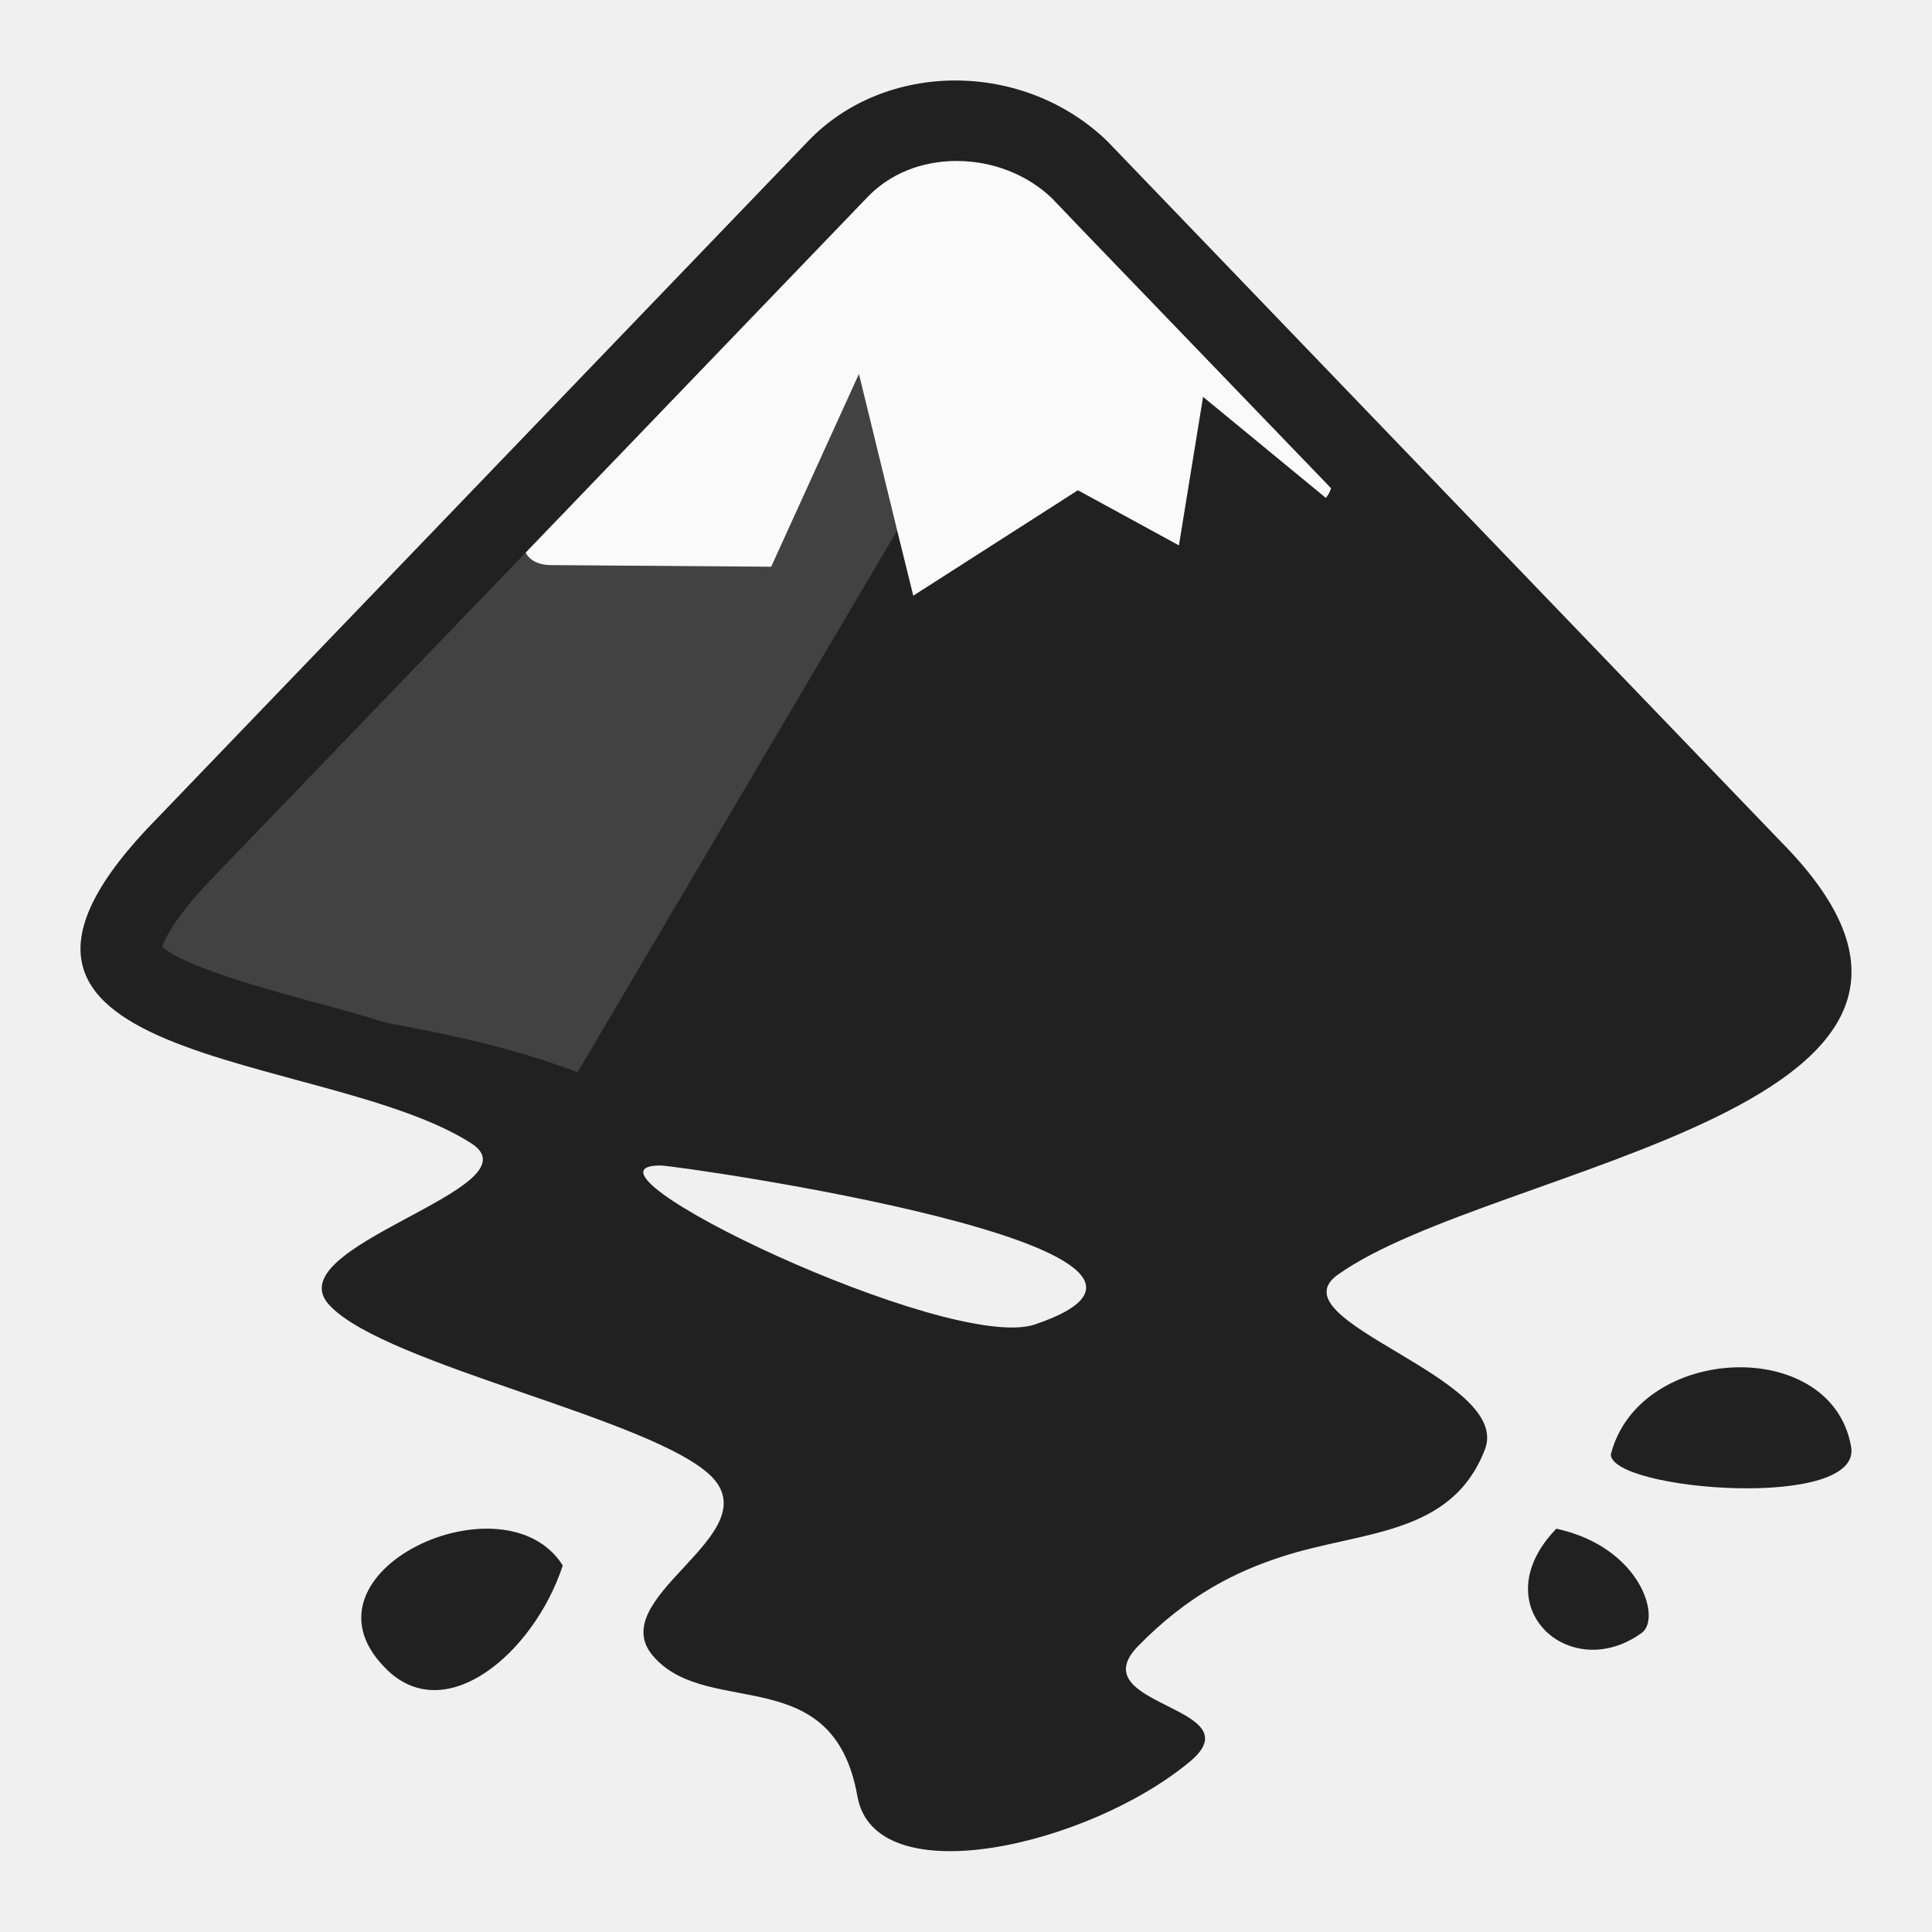
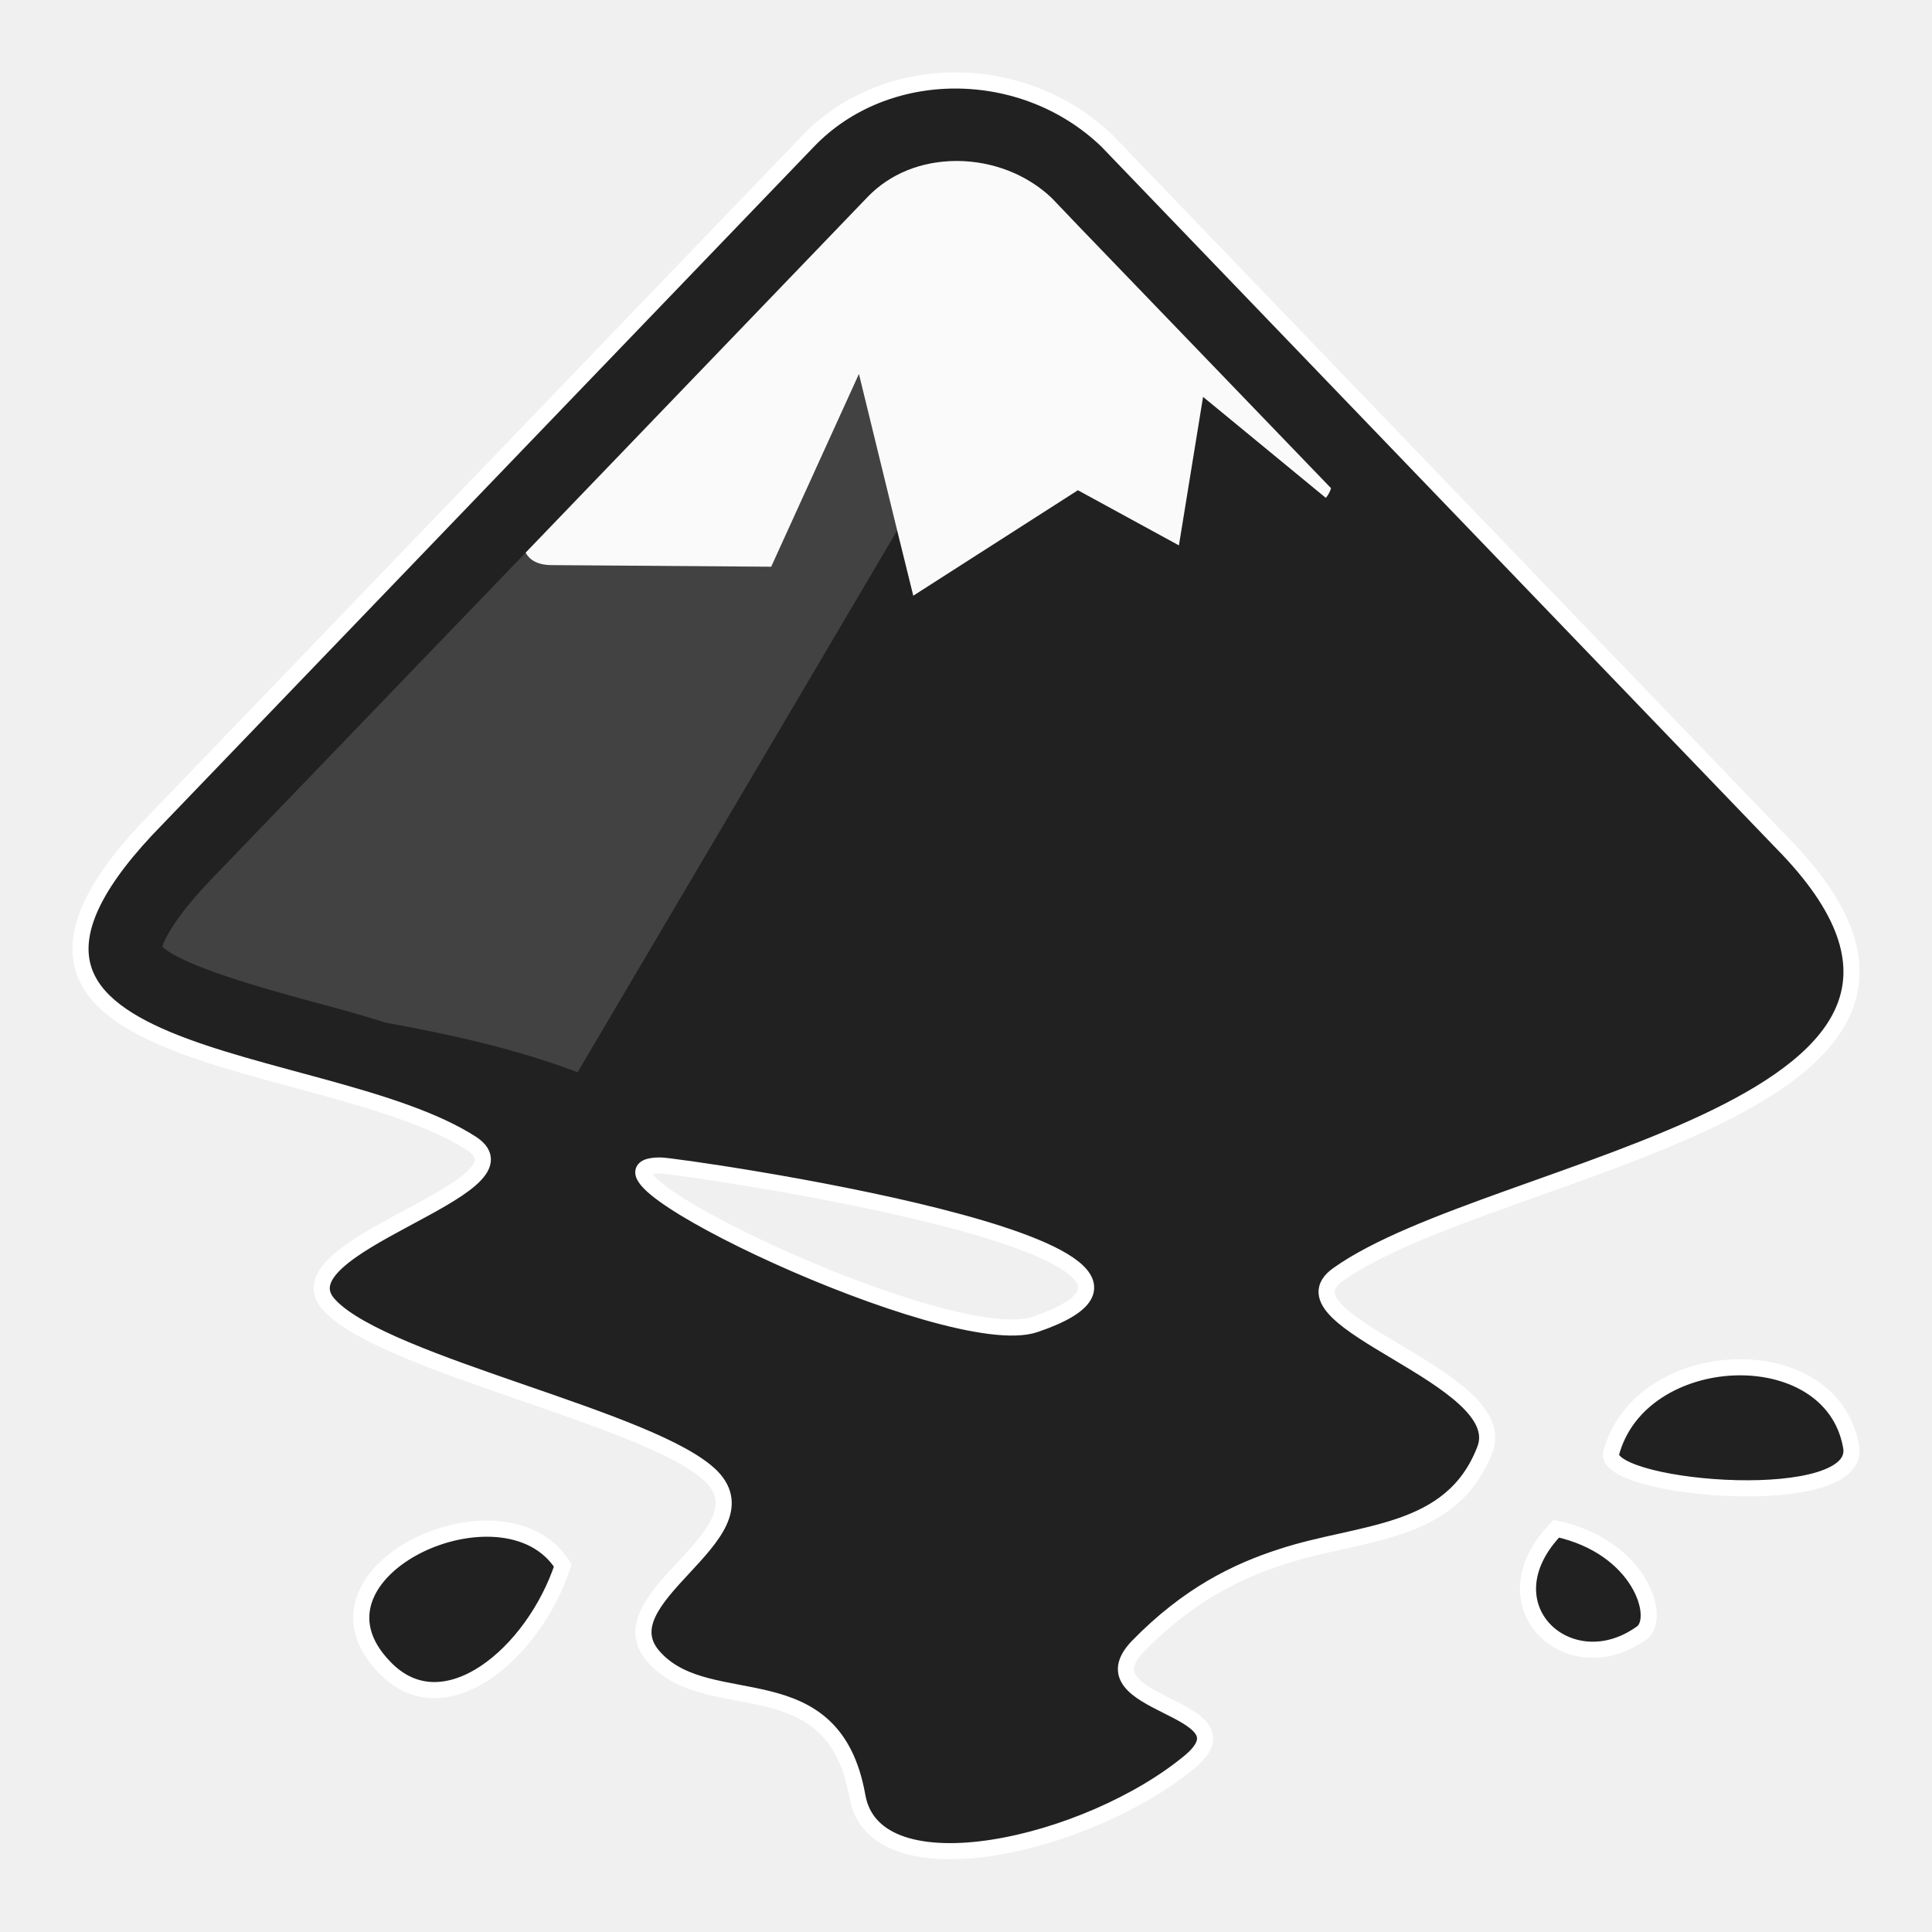
- <svg xmlns="http://www.w3.org/2000/svg" viewBox="0 0 48 48" width="240px" height="240px">
-   <path fill="#212121" d="M44.265 20.931L27.505 3.502c-2.08-2.003-5.498-2.003-7.423 0L3.908 20.327c-6.131 6.227 4.157 5.727 7.813 8.086 1.686 1.116-4.968 2.559-3.52 4.031 1.411 1.481 8.076 2.815 9.487 4.25 1.411 1.472-2.826 3.039-1.406 4.511 1.375 1.472 4.423.07 5.019 3.417.431 2.478 5.779 1.233 8.29-.879 1.567-1.353-2.74-1.352-1.329-2.833 1.265-1.298 2.474-1.875 3.574-2.231 1.97-.649 4.22-.504 5.054-2.662.706-1.792-5.266-3.194-3.654-4.346C37.084 28.92 50.79 27.551 44.265 20.931zM25.717 32.904c-2.126.732-11.867-3.948-9.31-3.948C16.847 28.957 31.261 31.021 25.717 32.904zM38.667 37.98c-1.847 1.904.321 3.899 2.128 2.584C41.278 40.201 40.756 38.433 38.667 37.98zM40.021 36.134c0 .899 6.313 1.412 5.965-.214C45.483 33.181 40.719 33.395 40.021 36.134z" />
-   <path fill="#212121" d="M9.552,41.421c1.477,1.555,3.711-0.34,4.43-2.527C12.545,36.61,7.237,39.04,9.552,41.421z" />
-   <path fill="#424242" d="M26.77,5.59l-4.48,7.59l-7.94,13.46c-1.55-0.59-3.21-0.95-4.76-1.23 c-0.6-0.19-1.21-0.36-1.82-0.52c-1.14-0.31-3.21-0.88-3.74-1.37c0.07-0.21,0.34-0.78,1.35-1.81l7.68-7.98l8.5-8.84 C22.11,4.32,22.89,4,23.77,4s1.74,0.33,2.36,0.92L26.77,5.59z" />
-   <path fill="#fafafa" d="M33.07,12.13c-0.03,0.1-0.08,0.18-0.13,0.24l-3.05-2.51l-0.6,3.69l-2.51-1.37l-4.09,2.62l-0.4-1.62 l-0.95-3.89l-2.18,4.79l-5.45-0.04c-0.34,0-0.55-0.12-0.65-0.31l8.5-8.84C22.11,4.32,22.89,4,23.77,4s1.74,0.33,2.36,0.92l0.64,0.67 L33.07,12.13z" />
+ <svg xmlns="http://www.w3.org/2000/svg" viewBox="0 0 48 48" width="240px" height="240px" version="1.1" id="svg10">
+   <defs id="defs14" />
+   <path fill="#212121" d="M44.265 20.931L27.505 3.502c-2.08-2.003-5.498-2.003-7.423 0L3.908 20.327c-6.131 6.227 4.157 5.727 7.813 8.086 1.686 1.116-4.968 2.559-3.52 4.031 1.411 1.481 8.076 2.815 9.487 4.25 1.411 1.472-2.826 3.039-1.406 4.511 1.375 1.472 4.423.07 5.019 3.417.431 2.478 5.779 1.233 8.29-.879 1.567-1.353-2.74-1.352-1.329-2.833 1.265-1.298 2.474-1.875 3.574-2.231 1.97-.649 4.22-.504 5.054-2.662.706-1.792-5.266-3.194-3.654-4.346C37.084 28.92 50.79 27.551 44.265 20.931zM25.717 32.904c-2.126.732-11.867-3.948-9.31-3.948C16.847 28.957 31.261 31.021 25.717 32.904zM38.667 37.98c-1.847 1.904.321 3.899 2.128 2.584C41.278 40.201 40.756 38.433 38.667 37.98zM40.021 36.134c0 .899 6.313 1.412 5.965-.214C45.483 33.181 40.719 33.395 40.021 36.134z" id="path2" style="stroke:#ffffff;stroke-width:0.4;stroke-miterlimit:4;stroke-dasharray:none" />
+   <path fill="#212121" d="M9.552,41.421c1.477,1.555,3.711-0.34,4.43-2.527C12.545,36.61,7.237,39.04,9.552,41.421z" id="path4" style="stroke:#ffffff;stroke-width:0.4;stroke-miterlimit:4;stroke-dasharray:none" />
+   <path fill="#424242" d="M26.77,5.59l-4.48,7.59l-7.94,13.46c-1.55-0.59-3.21-0.95-4.76-1.23 c-0.6-0.19-1.21-0.36-1.82-0.52c-1.14-0.31-3.21-0.88-3.74-1.37c0.07-0.21,0.34-0.78,1.35-1.81l7.68-7.98l8.5-8.84 C22.11,4.32,22.89,4,23.77,4s1.74,0.33,2.36,0.92L26.77,5.59z" id="path6" />
+   <path fill="#fafafa" d="M33.07,12.13c-0.03,0.1-0.08,0.18-0.13,0.24l-3.05-2.51l-0.6,3.69l-2.51-1.37l-4.09,2.62l-0.4-1.62 l-0.95-3.89l-2.18,4.79l-5.45-0.04c-0.34,0-0.55-0.12-0.65-0.31l8.5-8.84C22.11,4.32,22.89,4,23.77,4s1.74,0.33,2.36,0.92l0.64,0.67 L33.07,12.13z" id="path8" />
</svg>
